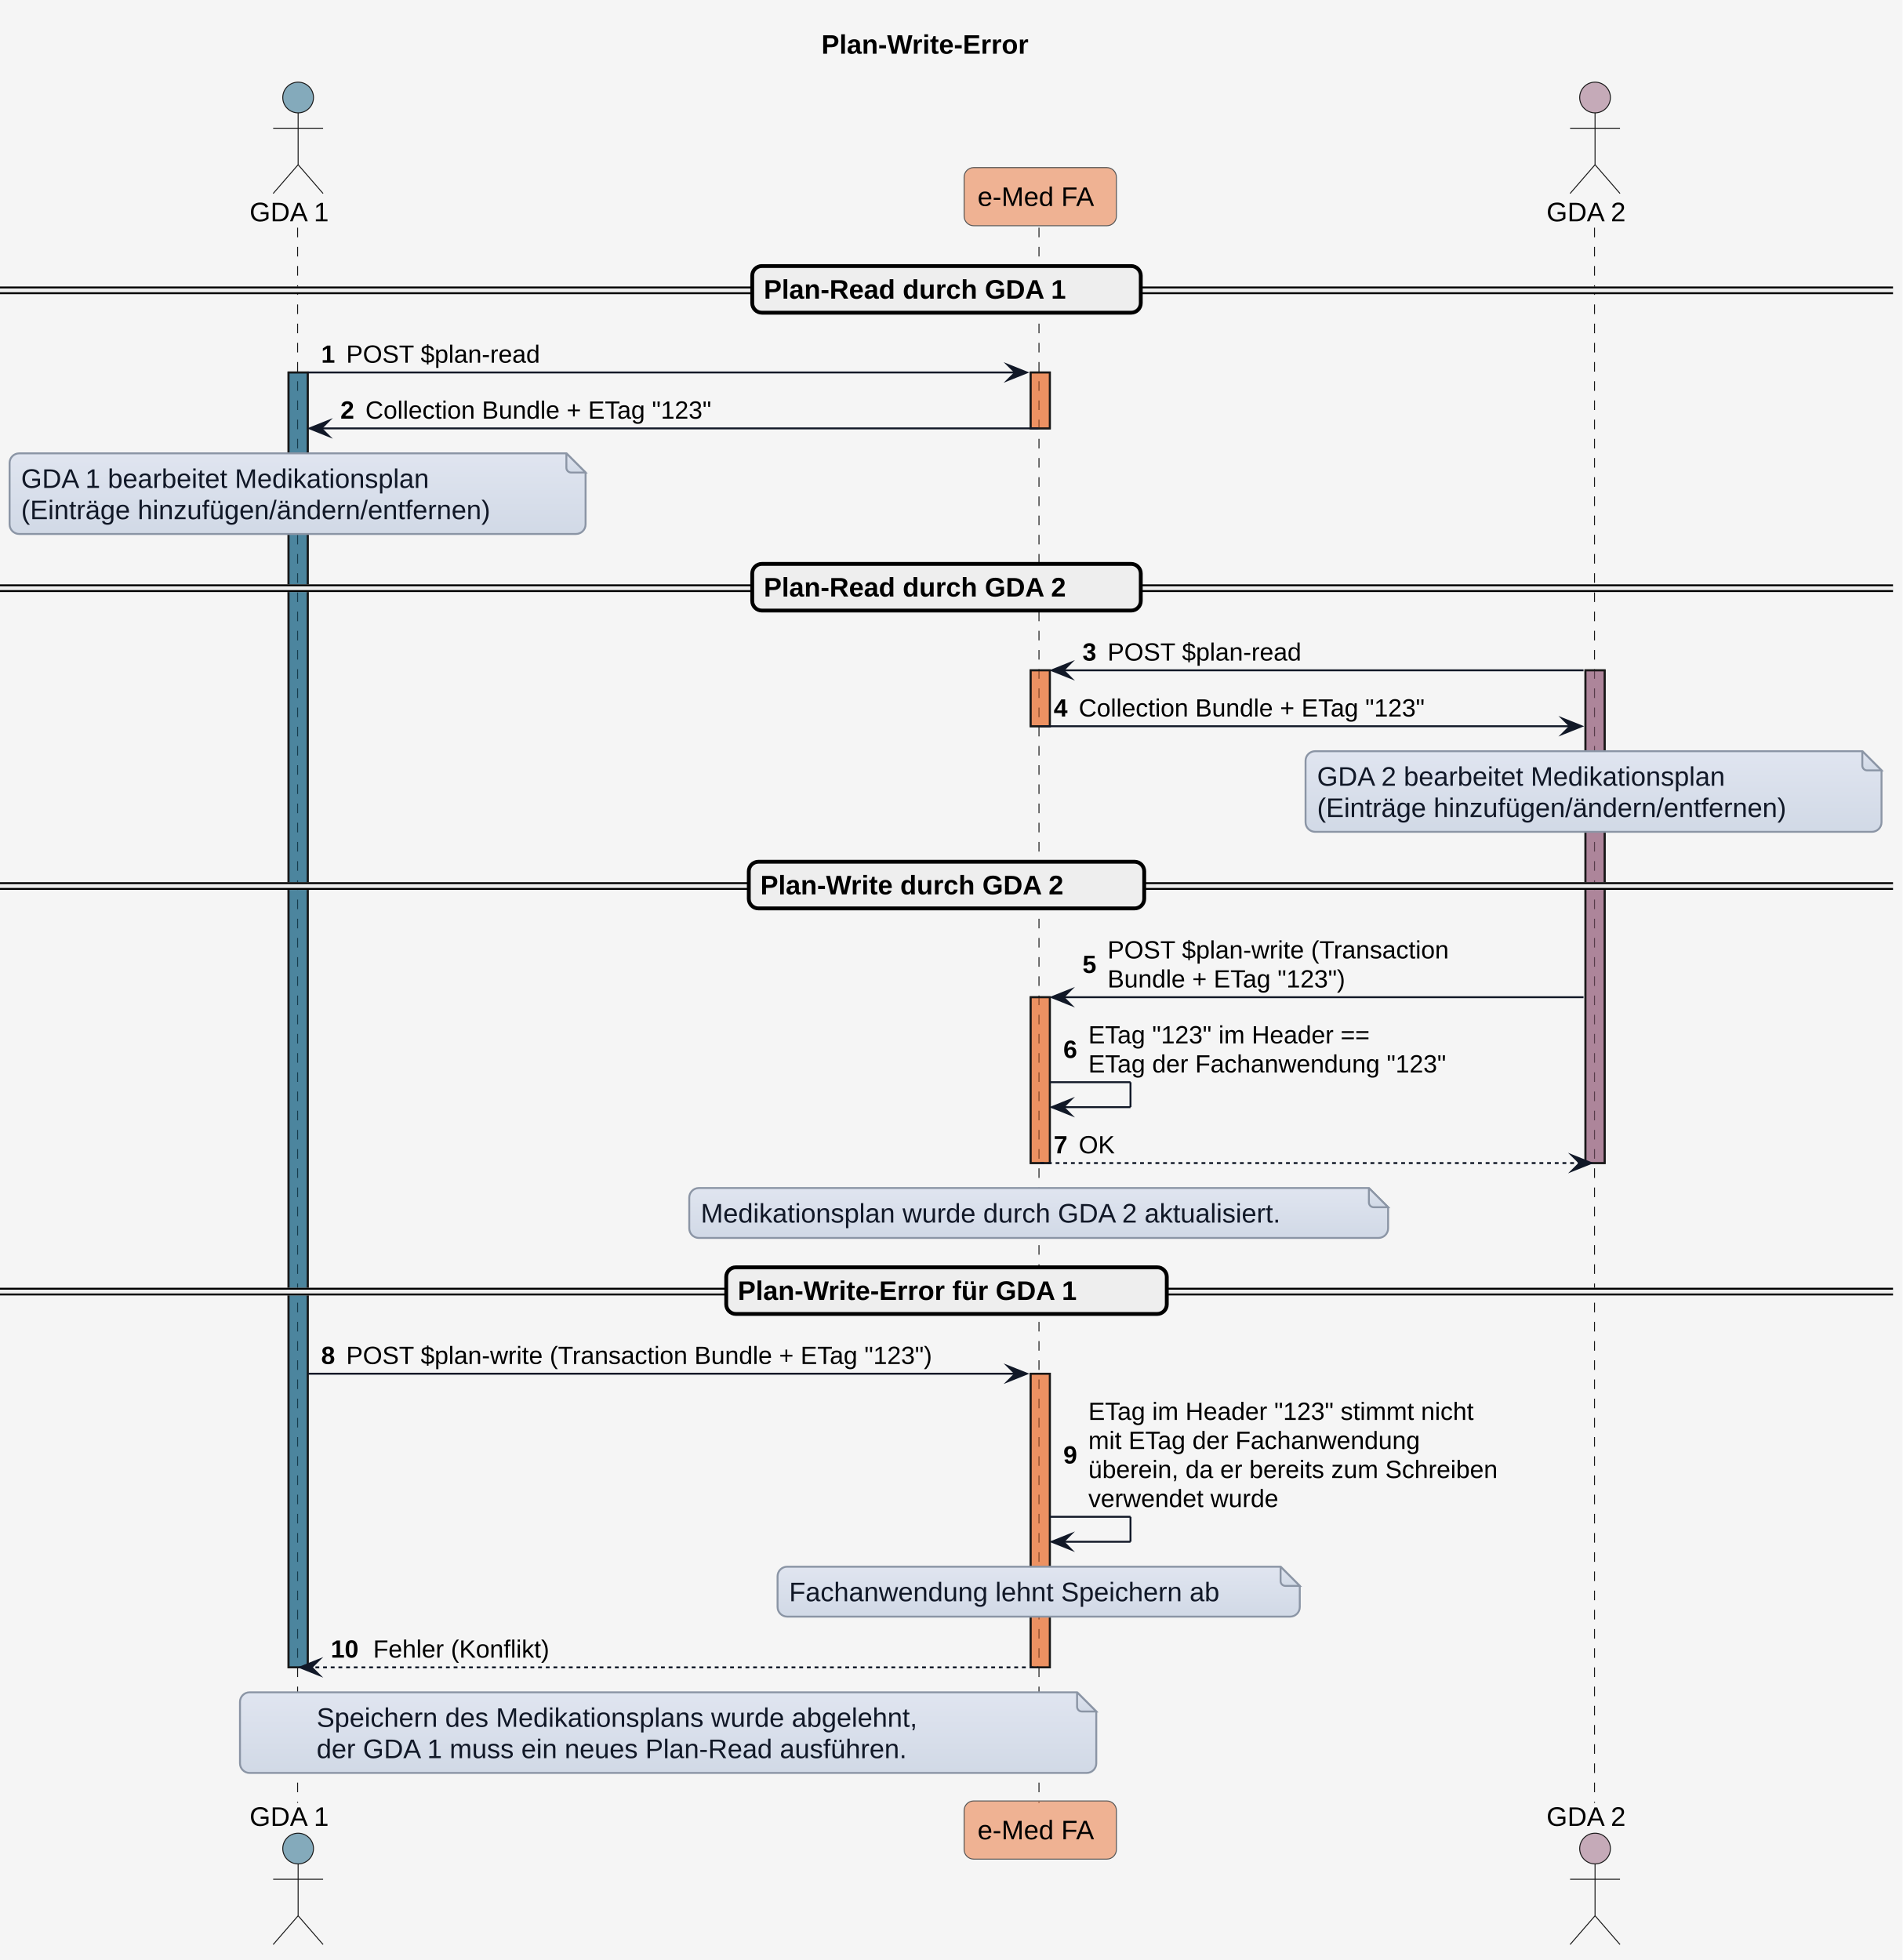
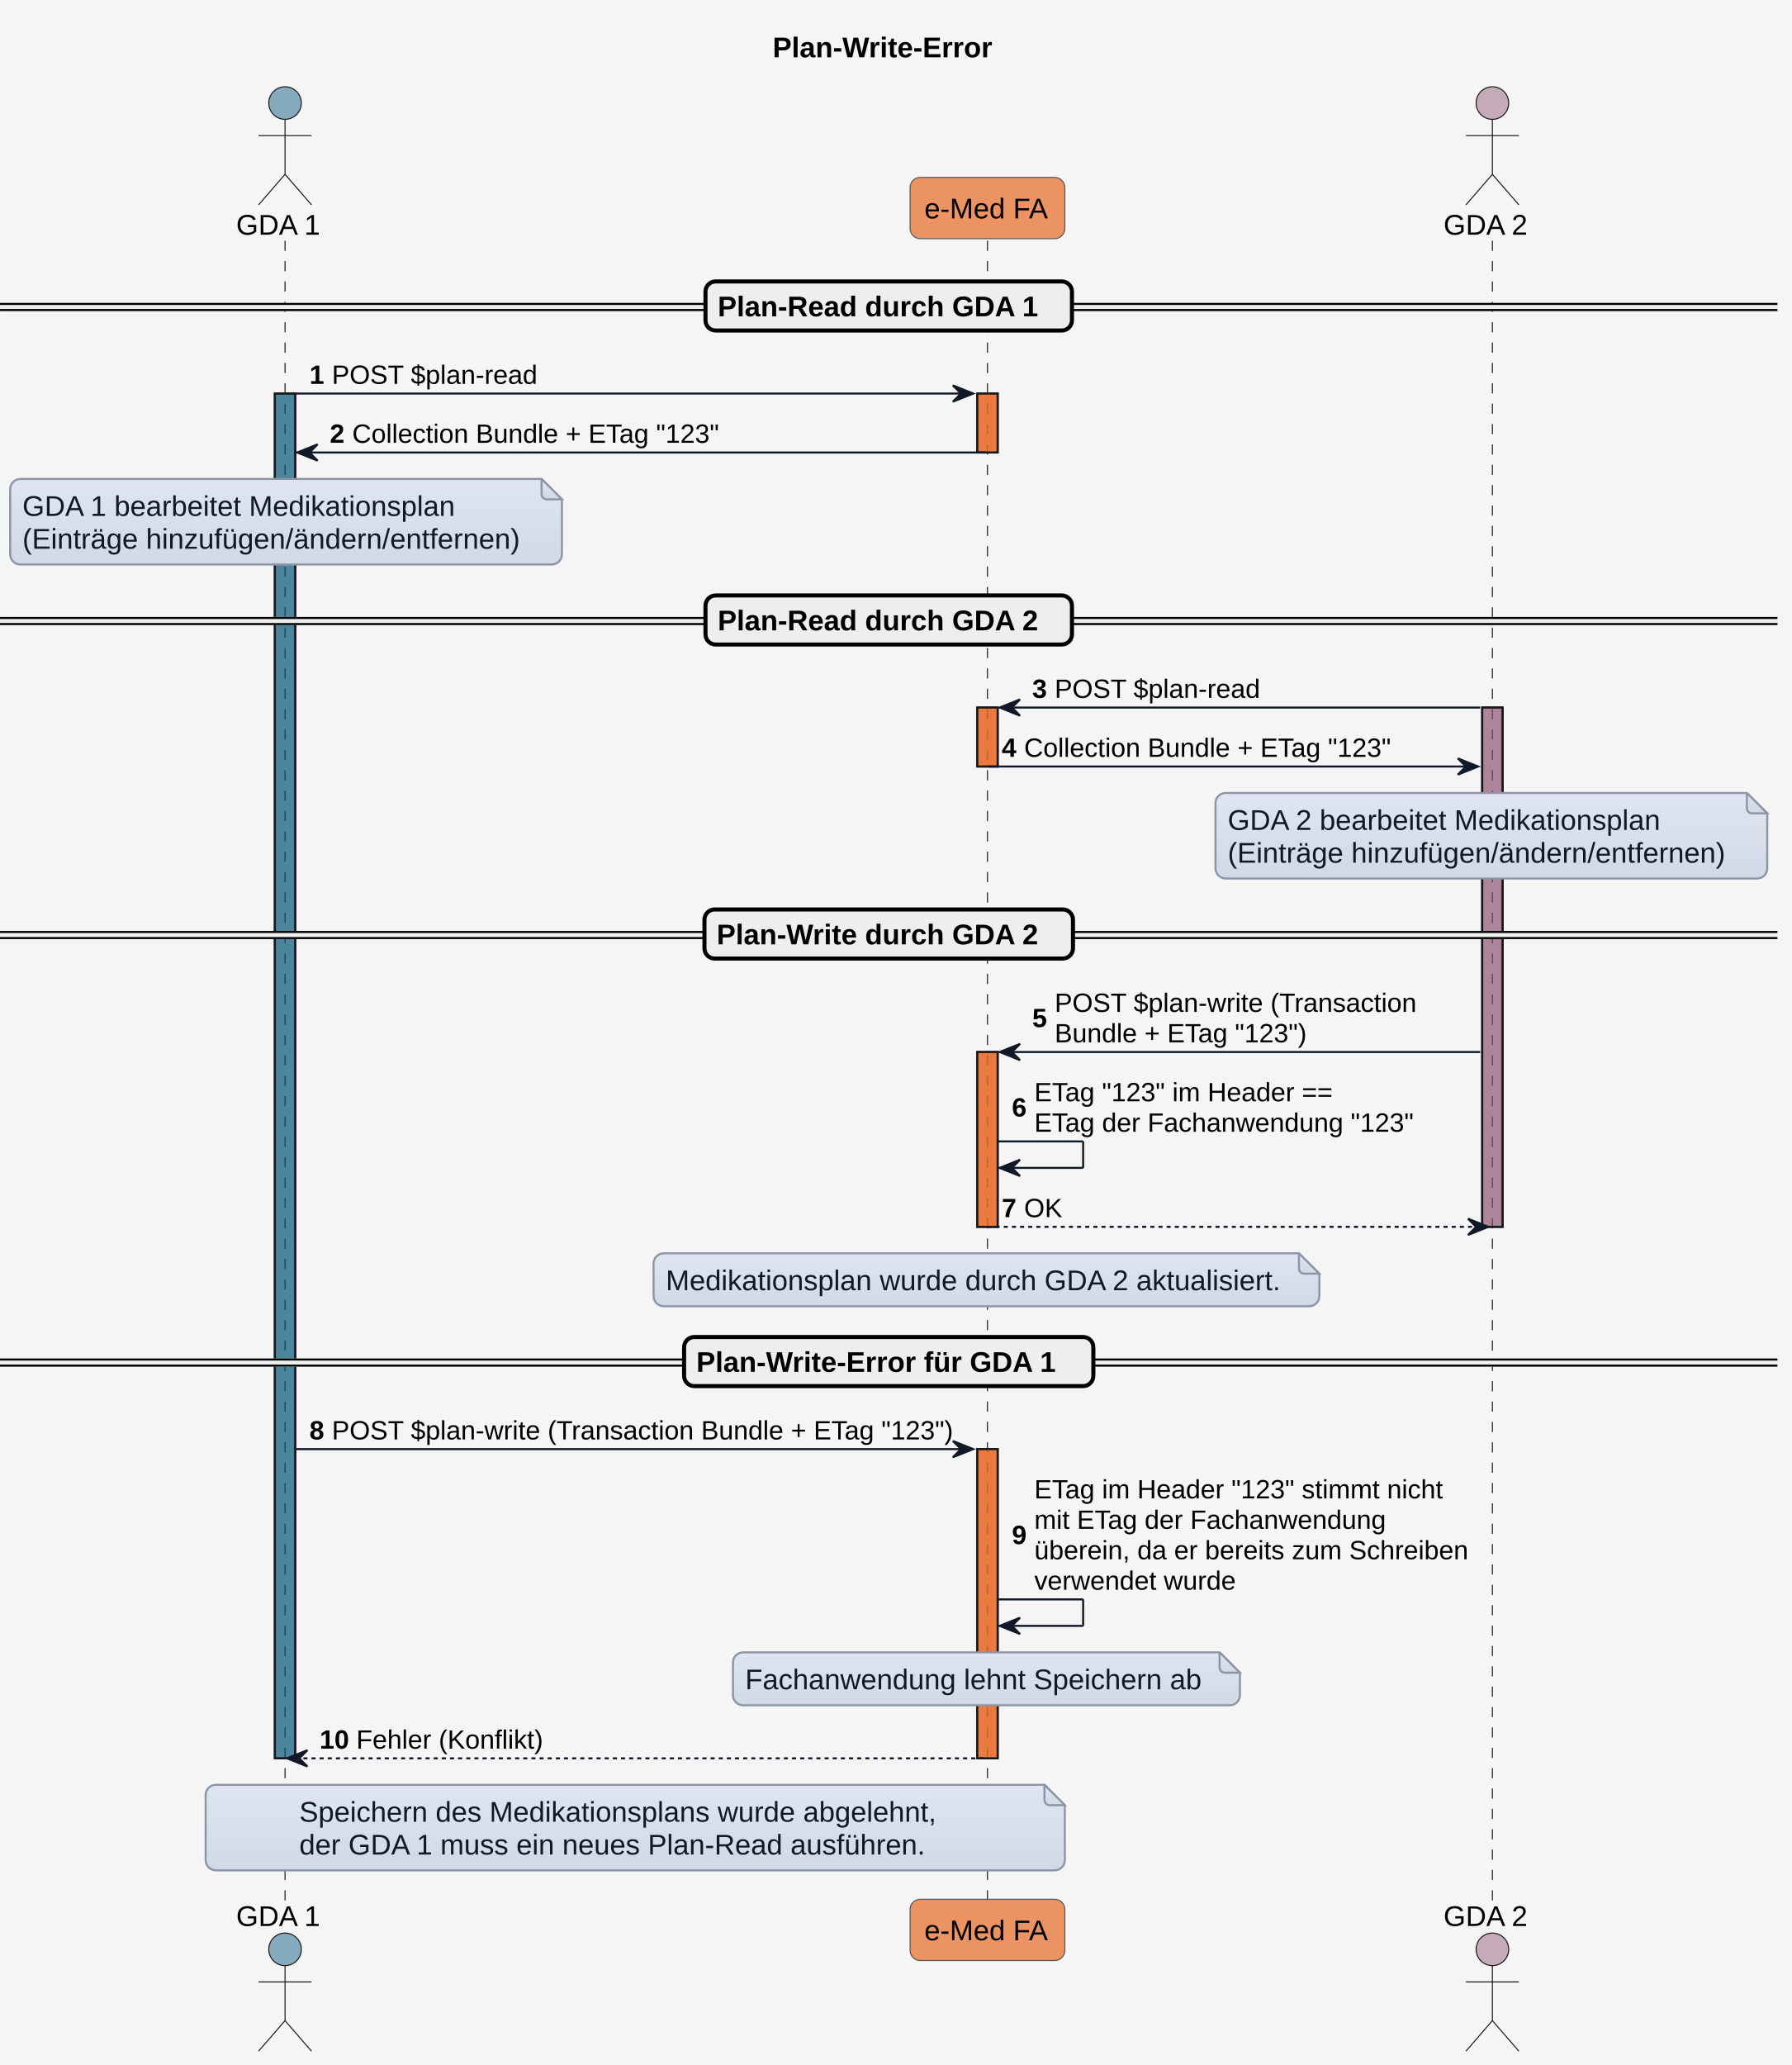
- <svg xmlns="http://www.w3.org/2000/svg" version="1.1" data-diagram-type="SEQUENCE" style="width:991px;height:1021px;background:#F5F5F5;" width="991px" height="1021px" viewBox="0 0 991 1021" zoomAndPan="magnify" preserveAspectRatio="none" contentStyleType="text/css">
+ <svg xmlns="http://www.w3.org/2000/svg" contentStyleType="text/css" height="1014px" preserveAspectRatio="none" style="width:880px;height:1014px;background:#F5F5F5;" version="1.1" viewBox="0 0 880 1014" width="880px" zoomAndPan="magnify">
  <defs>
-     <linearGradient x1="50%" y1="0%" x2="50%" y2="100%" id="g1egyhm8u6nmd50">
-       <stop stop-color="#E0E5F0" offset="0%" />
-       <stop stop-color="#D1D9E6" offset="100%" />
+     <linearGradient id="g1235dnqmjfot60" x1="50%" x2="50%" y1="0%" y2="100%">
+       <stop offset="0%" stop-color="#E0E5F0" />
+       <stop offset="100%" stop-color="#D1D9E6" />
    </linearGradient>
  </defs>
  <g>
-     <rect x="0" y="0" width="991" height="1021" fill="#F5F5F5" style="stroke:none;stroke-width:1;" />
-     <g class="title" data-source-line="1">
-       <text x="427.832" y="27.995" fill="#000000" font-size="14" lengthAdjust="spacing" textLength="129.322" font-weight="700" font-family="'Arial'">Plan-Write-Error</text>
-     </g>
-     <g>
-       <rect x="150.282" y="194.023" width="10" height="674.531" fill="#156082" fill-opacity="0.502" style="stroke:#181818;stroke-width:1;" />
-     </g>
-     <g>
-       <rect x="536.821" y="194.023" width="10" height="29.133" fill="#E97132" fill-opacity="0.502" style="stroke:#181818;stroke-width:1;" />
-     </g>
-     <g>
-       <rect x="536.821" y="349.18" width="10" height="29.133" fill="#E97132" fill-opacity="0.502" style="stroke:#181818;stroke-width:1;" />
-     </g>
-     <g>
-       <rect x="536.821" y="519.469" width="10" height="86.398" fill="#E97132" fill-opacity="0.502" style="stroke:#181818;stroke-width:1;" />
-     </g>
-     <g>
-       <rect x="536.821" y="715.594" width="10" height="152.961" fill="#E97132" fill-opacity="0.502" style="stroke:#181818;stroke-width:1;" />
-     </g>
-     <g>
-       <rect x="825.788" y="349.18" width="10" height="256.688" fill="#96607D" fill-opacity="0.502" style="stroke:#181818;stroke-width:1;" />
-     </g>
-     <g class="participant-lifeline" data-qualified-name="GDA_1" data-entity-uid="part1" id="part1-lifeline" data-source-line="52">
-       <g>
-         <rect x="151.282" y="118.594" width="8" height="820.555" fill="#000000" fill-opacity="0" />
-         <line x1="155" y1="118.594" x2="155" y2="939.148" style="stroke:#181818;stroke-width:0.5;stroke-dasharray:5,5;" />
-       </g>
-     </g>
-     <g class="participant-lifeline" data-qualified-name="eMed_FA" data-entity-uid="part2" id="part2-lifeline" data-source-line="53">
-       <g>
-         <rect x="537.821" y="118.594" width="8" height="820.555" fill="#000000" fill-opacity="0" />
-         <line x1="541.159" y1="118.594" x2="541.159" y2="939.148" style="stroke:#181818;stroke-width:0.5;stroke-dasharray:5,5;" />
-       </g>
-     </g>
-     <g class="participant-lifeline" data-qualified-name="GDA_2" data-entity-uid="part3" id="part3-lifeline" data-source-line="54">
-       <g>
-         <rect x="826.788" y="118.594" width="8" height="820.555" fill="#000000" fill-opacity="0" />
-         <line x1="830.506" y1="118.594" x2="830.506" y2="939.148" style="stroke:#181818;stroke-width:0.5;stroke-dasharray:5,5;" />
-       </g>
-     </g>
-     <g class="participant participant-head" data-qualified-name="GDA_1" data-entity-uid="part1" id="part1-head" data-source-line="52">
-       <text x="130" y="115.292" fill="#000000" font-size="14" lengthAdjust="spacing" textLength="44.563" font-family="'Arial'">GDA 1</text>
-       <ellipse cx="155.282" cy="50.797" rx="8" ry="8" fill="#156082" fill-opacity="0.502" style="stroke:#181818;stroke-width:0.5;" />
-       <path d="M155.282,58.797 L155.282,85.797 M142.282,66.797 L168.282,66.797 M155.282,85.797 L142.282,100.797 M155.282,85.797 L168.282,100.797" style="stroke:#181818;stroke-width:0.5;" fill="none" />
-     </g>
-     <g class="participant participant-tail" data-qualified-name="GDA_1" data-entity-uid="part1" id="part1-tail" data-source-line="52">
-       <text x="130" y="951.144" fill="#000000" font-size="14" lengthAdjust="spacing" textLength="44.563" font-family="'Arial'">GDA 1</text>
-       <ellipse cx="155.282" cy="962.945" rx="8" ry="8" fill="#156082" fill-opacity="0.502" style="stroke:#181818;stroke-width:0.5;" />
-       <path d="M155.282,970.945 L155.282,997.945 M142.282,978.945 L168.282,978.945 M155.282,997.945 L142.282,1012.945 M155.282,997.945 L168.282,1012.945" style="stroke:#181818;stroke-width:0.5;" fill="none" />
-     </g>
-     <g class="participant participant-head" data-qualified-name="eMed_FA" data-entity-uid="part2" id="part2-head" data-source-line="53">
-       <rect x="502.159" y="87.297" width="79.324" height="30.297" fill="#E97132" fill-opacity="0.502" style="stroke:#555555;stroke-width:0.5;" rx="5" ry="5" />
-       <text x="509.159" y="107.292" fill="#000000" font-size="14" lengthAdjust="spacing" textLength="65.324" font-family="'Arial'">e-Med FA</text>
-     </g>
-     <g class="participant participant-tail" data-qualified-name="eMed_FA" data-entity-uid="part2" id="part2-tail" data-source-line="53">
-       <rect x="502.159" y="938.148" width="79.324" height="30.297" fill="#E97132" fill-opacity="0.502" style="stroke:#555555;stroke-width:0.5;" rx="5" ry="5" />
-       <text x="509.159" y="958.144" fill="#000000" font-size="14" lengthAdjust="spacing" textLength="65.324" font-family="'Arial'">e-Med FA</text>
-     </g>
-     <g class="participant participant-head" data-qualified-name="GDA_2" data-entity-uid="part3" id="part3-head" data-source-line="54">
-       <text x="805.506" y="115.292" fill="#000000" font-size="14" lengthAdjust="spacing" textLength="44.563" font-family="'Arial'">GDA 2</text>
-       <ellipse cx="830.788" cy="50.797" rx="8" ry="8" fill="#96607D" fill-opacity="0.502" style="stroke:#181818;stroke-width:0.5;" />
-       <path d="M830.788,58.797 L830.788,85.797 M817.788,66.797 L843.788,66.797 M830.788,85.797 L817.788,100.797 M830.788,85.797 L843.788,100.797" style="stroke:#181818;stroke-width:0.5;" fill="none" />
-     </g>
-     <g class="participant participant-tail" data-qualified-name="GDA_2" data-entity-uid="part3" id="part3-tail" data-source-line="54">
-       <text x="805.506" y="951.144" fill="#000000" font-size="14" lengthAdjust="spacing" textLength="44.563" font-family="'Arial'">GDA 2</text>
-       <ellipse cx="830.788" cy="962.945" rx="8" ry="8" fill="#96607D" fill-opacity="0.502" style="stroke:#181818;stroke-width:0.5;" />
-       <path d="M830.788,970.945 L830.788,997.945 M817.788,978.945 L843.788,978.945 M830.788,997.945 L817.788,1012.945 M830.788,997.945 L843.788,1012.945" style="stroke:#181818;stroke-width:0.5;" fill="none" />
-     </g>
-     <g>
-       <rect x="150.282" y="194.023" width="10" height="674.531" fill="#156082" fill-opacity="0.502" style="stroke:#181818;stroke-width:1;" />
-     </g>
-     <g>
-       <rect x="536.821" y="194.023" width="10" height="29.133" fill="#E97132" fill-opacity="0.502" style="stroke:#181818;stroke-width:1;" />
-     </g>
-     <g>
-       <rect x="536.821" y="349.18" width="10" height="29.133" fill="#E97132" fill-opacity="0.502" style="stroke:#181818;stroke-width:1;" />
-     </g>
-     <g>
-       <rect x="536.821" y="519.469" width="10" height="86.398" fill="#E97132" fill-opacity="0.502" style="stroke:#181818;stroke-width:1;" />
-     </g>
-     <g>
-       <rect x="536.821" y="715.594" width="10" height="152.961" fill="#E97132" fill-opacity="0.502" style="stroke:#181818;stroke-width:1;" />
-     </g>
-     <g>
-       <rect x="825.788" y="349.18" width="10" height="256.688" fill="#96607D" fill-opacity="0.502" style="stroke:#181818;stroke-width:1;" />
-     </g>
-     <rect x="0" y="149.742" width="985.986" height="3" fill="#EEEEEE" style="stroke:#EEEEEE;stroke-width:1;" rx="5" ry="5" />
-     <line x1="0" y1="149.742" x2="985.986" y2="149.742" style="stroke:#000000;stroke-width:1;" />
-     <line x1="0" y1="152.742" x2="985.986" y2="152.742" style="stroke:#000000;stroke-width:1;" />
-     <rect x="391.808" y="138.594" width="202.371" height="24.297" fill="#EEEEEE" style="stroke:#000000;stroke-width:2;" rx="5" ry="5" />
-     <text x="397.808" y="155.589" fill="#000000" font-size="14" lengthAdjust="spacing" textLength="183.497" font-weight="700" font-family="'Arial'">Plan-Read durch GDA 1</text>
-     <g class="message" data-entity-1="part1" data-entity-2="part2" id="msg1" data-source-line="60">
-       <polygon points="524.821,190.023,534.821,194.023,524.821,198.023,528.821,194.023" fill="#111827" style="stroke:#111827;stroke-width:1;stroke-linejoin:miter;stroke-miterlimit:10;" />
-       <line x1="160.282" y1="194.023" x2="530.821" y2="194.023" style="stroke:#111827;stroke-width:1;" />
-       <text x="167.282" y="188.958" fill="#000000" font-size="13" lengthAdjust="spacing" textLength="9.045" font-weight="700" font-family="'Arial'">1</text>
-       <text x="180.327" y="188.958" fill="#000000" font-size="13" lengthAdjust="spacing" textLength="108.989" font-family="'Arial'">POST $plan-read</text>
-     </g>
-     <g class="message" data-entity-1="part2" data-entity-2="part1" id="msg2" data-source-line="64">
-       <polygon points="171.282,219.156,161.282,223.156,171.282,227.156,167.282,223.156" fill="#111827" style="stroke:#111827;stroke-width:1;stroke-linejoin:miter;stroke-miterlimit:10;" />
-       <line x1="165.282" y1="223.156" x2="540.821" y2="223.156" style="stroke:#111827;stroke-width:1;" />
-       <text x="177.282" y="218.09" fill="#000000" font-size="13" lengthAdjust="spacing" textLength="9.045" font-weight="700" font-family="'Arial'">2</text>
-       <text x="190.327" y="218.09" fill="#000000" font-size="13" lengthAdjust="spacing" textLength="206.127" font-family="'Arial'">Collection Bundle + ETag "123"</text>
-     </g>
-     <path d="M5,241.156 L5,273.156 A5,5 0 0 0 10,278.156 L300,278.156 A5,5 0 0 0 305,273.156 L305,246.156 L295,236.156 L10,236.156 A5,5 0 0 0 5,241.156" style="stroke:#8B95A5;stroke-width:1;" fill="url(#g1egyhm8u6nmd50)" />
-     <path d="M295,236.156 L295,243.656 A2.5,2.5 0 0 0 297.5,246.156 L305,246.156 L295,236.156" style="stroke:#8B95A5;stroke-width:1;" fill="url(#g1egyhm8u6nmd50)" />
-     <text x="11" y="254.151" fill="#111827" font-size="14" lengthAdjust="spacing" textLength="240.775" font-family="'Arial'">GDA 1 bearbeitet Medikationsplan</text>
-     <text x="11" y="270.448" fill="#111827" font-size="14" lengthAdjust="spacing" textLength="279.986" font-family="'Arial'">(Einträge hinzufügen/ändern/entfernen)</text>
-     <rect x="0" y="304.898" width="985.986" height="3" fill="#EEEEEE" style="stroke:#EEEEEE;stroke-width:1;" rx="5" ry="5" />
-     <line x1="0" y1="304.898" x2="985.986" y2="304.898" style="stroke:#000000;stroke-width:1;" />
-     <line x1="0" y1="307.898" x2="985.986" y2="307.898" style="stroke:#000000;stroke-width:1;" />
-     <rect x="391.808" y="293.75" width="202.371" height="24.297" fill="#EEEEEE" style="stroke:#000000;stroke-width:2;" rx="5" ry="5" />
-     <text x="397.808" y="310.745" fill="#000000" font-size="14" lengthAdjust="spacing" textLength="183.497" font-weight="700" font-family="'Arial'">Plan-Read durch GDA 2</text>
-     <g class="message" data-entity-1="part3" data-entity-2="part2" id="msg3" data-source-line="74">
-       <polygon points="557.821,345.18,547.821,349.18,557.821,353.18,553.821,349.18" fill="#111827" style="stroke:#111827;stroke-width:1;stroke-linejoin:miter;stroke-miterlimit:10;" />
-       <line x1="551.821" y1="349.18" x2="824.788" y2="349.18" style="stroke:#111827;stroke-width:1;" />
-       <text x="563.821" y="344.114" fill="#000000" font-size="13" lengthAdjust="spacing" textLength="9.045" font-weight="700" font-family="'Arial'">3</text>
-       <text x="576.866" y="344.114" fill="#000000" font-size="13" lengthAdjust="spacing" textLength="108.989" font-family="'Arial'">POST $plan-read</text>
-     </g>
-     <g class="message" data-entity-1="part2" data-entity-2="part3" id="msg4" data-source-line="79">
-       <polygon points="813.788,374.312,823.788,378.312,813.788,382.312,817.788,378.312" fill="#111827" style="stroke:#111827;stroke-width:1;stroke-linejoin:miter;stroke-miterlimit:10;" />
-       <line x1="541.821" y1="378.312" x2="819.788" y2="378.312" style="stroke:#111827;stroke-width:1;" />
-       <text x="548.821" y="373.247" fill="#000000" font-size="13" lengthAdjust="spacing" textLength="9.045" font-weight="700" font-family="'Arial'">4</text>
-       <text x="561.866" y="373.247" fill="#000000" font-size="13" lengthAdjust="spacing" textLength="206.127" font-family="'Arial'">Collection Bundle + ETag "123"</text>
-     </g>
-     <path d="M680,396.312 L680,428.312 A5,5 0 0 0 685,433.312 L975,433.312 A5,5 0 0 0 980,428.312 L980,401.312 L970,391.312 L685,391.312 A5,5 0 0 0 680,396.312" style="stroke:#8B95A5;stroke-width:1;" fill="url(#g1egyhm8u6nmd50)" />
-     <path d="M970,391.312 L970,398.812 A2.5,2.5 0 0 0 972.5,401.312 L980,401.312 L970,391.312" style="stroke:#8B95A5;stroke-width:1;" fill="url(#g1egyhm8u6nmd50)" />
-     <text x="686" y="409.308" fill="#111827" font-size="14" lengthAdjust="spacing" textLength="240.775" font-family="'Arial'">GDA 2 bearbeitet Medikationsplan</text>
-     <text x="686" y="425.604" fill="#111827" font-size="14" lengthAdjust="spacing" textLength="279.986" font-family="'Arial'">(Einträge hinzufügen/ändern/entfernen)</text>
-     <rect x="0" y="460.055" width="985.986" height="3" fill="#EEEEEE" style="stroke:#EEEEEE;stroke-width:1;" rx="5" ry="5" />
-     <line x1="0" y1="460.055" x2="985.986" y2="460.055" style="stroke:#000000;stroke-width:1;" />
-     <line x1="0" y1="463.055" x2="985.986" y2="463.055" style="stroke:#000000;stroke-width:1;" />
-     <rect x="390.013" y="448.906" width="205.96" height="24.297" fill="#EEEEEE" style="stroke:#000000;stroke-width:2;" rx="5" ry="5" />
-     <text x="396.013" y="465.901" fill="#000000" font-size="14" lengthAdjust="spacing" textLength="187.086" font-weight="700" font-family="'Arial'">Plan-Write durch GDA 2</text>
-     <g class="message" data-entity-1="part3" data-entity-2="part2" id="msg5" data-source-line="89">
-       <polygon points="557.821,515.469,547.821,519.469,557.821,523.469,553.821,519.469" fill="#111827" style="stroke:#111827;stroke-width:1;stroke-linejoin:miter;stroke-miterlimit:10;" />
-       <line x1="551.821" y1="519.469" x2="824.788" y2="519.469" style="stroke:#111827;stroke-width:1;" />
-       <text x="563.821" y="506.836" fill="#000000" font-size="13" lengthAdjust="spacing" textLength="9.045" font-weight="700" font-family="'Arial'">5</text>
-       <text x="576.866" y="499.27" fill="#000000" font-size="13" lengthAdjust="spacing" textLength="197.596" font-family="'Arial'">POST $plan-write (Transaction</text>
-       <text x="576.866" y="514.403" fill="#000000" font-size="13" lengthAdjust="spacing" textLength="142.765" font-family="'Arial'">Bundle + ETag "123")</text>
-     </g>
-     <g class="message" data-entity-1="part2" data-entity-2="part2" id="msg6" data-source-line="92">
-       <line x1="546.821" y1="563.734" x2="588.821" y2="563.734" style="stroke:#111827;stroke-width:1;" />
-       <line x1="588.821" y1="563.734" x2="588.821" y2="576.734" style="stroke:#111827;stroke-width:1;" />
-       <line x1="547.821" y1="576.734" x2="588.821" y2="576.734" style="stroke:#111827;stroke-width:1;" />
-       <polygon points="557.821,572.734,547.821,576.734,557.821,580.734,553.821,576.734" fill="#111827" style="stroke:#111827;stroke-width:1;stroke-linejoin:miter;stroke-miterlimit:10;" />
-       <text x="553.821" y="551.102" fill="#000000" font-size="13" lengthAdjust="spacing" textLength="9.045" font-weight="700" font-family="'Arial'">6</text>
-       <text x="566.866" y="543.536" fill="#000000" font-size="13" lengthAdjust="spacing" textLength="171.069" font-family="'Arial'">ETag "123" im Header ==</text>
-       <text x="566.866" y="558.668" fill="#000000" font-size="13" lengthAdjust="spacing" textLength="210.025" font-family="'Arial'">ETag der Fachanwendung "123"</text>
-     </g>
-     <g class="message" data-entity-1="part2" data-entity-2="part3" id="msg7" data-source-line="93">
-       <polygon points="818.788,601.867,828.788,605.867,818.788,609.867,822.788,605.867" fill="#111827" style="stroke:#111827;stroke-width:1;stroke-linejoin:miter;stroke-miterlimit:10;" />
-       <line x1="541.821" y1="605.867" x2="824.788" y2="605.867" style="stroke:#111827;stroke-width:1;stroke-dasharray:2,2;" />
-       <text x="548.821" y="600.801" fill="#000000" font-size="13" lengthAdjust="spacing" textLength="9.045" font-weight="700" font-family="'Arial'">7</text>
-       <text x="561.866" y="600.801" fill="#000000" font-size="13" lengthAdjust="spacing" textLength="18.757" font-family="'Arial'">OK</text>
-     </g>
-     <path d="M359,623.867 L359,639.867 A5,5 0 0 0 364,644.867 L718,644.867 A5,5 0 0 0 723,639.867 L723,628.867 L713,618.867 L364,618.867 A5,5 0 0 0 359,623.867" style="stroke:#8B95A5;stroke-width:1;" fill="url(#g1egyhm8u6nmd50)" />
-     <path d="M713,618.867 L713,626.367 A2.5,2.5 0 0 0 715.5,628.867 L723,628.867 L713,618.867" style="stroke:#8B95A5;stroke-width:1;" fill="url(#g1egyhm8u6nmd50)" />
-     <text x="365" y="636.862" fill="#111827" font-size="14" lengthAdjust="spacing" textLength="343.424" font-family="'Arial'">Medikationsplan wurde durch GDA 2 aktualisiert.</text>
-     <rect x="0" y="671.312" width="985.986" height="3" fill="#EEEEEE" style="stroke:#EEEEEE;stroke-width:1;" rx="5" ry="5" />
-     <line x1="0" y1="671.312" x2="985.986" y2="671.312" style="stroke:#000000;stroke-width:1;" />
-     <line x1="0" y1="674.312" x2="985.986" y2="674.312" style="stroke:#000000;stroke-width:1;" />
-     <rect x="378.259" y="660.164" width="229.469" height="24.297" fill="#EEEEEE" style="stroke:#000000;stroke-width:2;" rx="5" ry="5" />
-     <text x="384.259" y="677.159" fill="#000000" font-size="14" lengthAdjust="spacing" textLength="210.595" font-weight="700" font-family="'Arial'">Plan-Write-Error für GDA 1</text>
-     <g class="message" data-entity-1="part1" data-entity-2="part2" id="msg8" data-source-line="104">
-       <polygon points="524.821,711.594,534.821,715.594,524.821,719.594,528.821,715.594" fill="#111827" style="stroke:#111827;stroke-width:1;stroke-linejoin:miter;stroke-miterlimit:10;" />
-       <line x1="160.282" y1="715.594" x2="530.821" y2="715.594" style="stroke:#111827;stroke-width:1;" />
-       <text x="167.282" y="710.528" fill="#000000" font-size="13" lengthAdjust="spacing" textLength="9.045" font-weight="700" font-family="'Arial'">8</text>
-       <text x="180.327" y="710.528" fill="#000000" font-size="13" lengthAdjust="spacing" textLength="344.494" font-family="'Arial'">POST $plan-write (Transaction Bundle + ETag "123")</text>
-     </g>
-     <g class="message" data-entity-1="part2" data-entity-2="part2" id="msg9" data-source-line="107">
-       <line x1="546.821" y1="790.125" x2="588.821" y2="790.125" style="stroke:#111827;stroke-width:1;" />
-       <line x1="588.821" y1="790.125" x2="588.821" y2="803.125" style="stroke:#111827;stroke-width:1;" />
-       <line x1="547.821" y1="803.125" x2="588.821" y2="803.125" style="stroke:#111827;stroke-width:1;" />
-       <polygon points="557.821,799.125,547.821,803.125,557.821,807.125,553.821,803.125" fill="#111827" style="stroke:#111827;stroke-width:1;stroke-linejoin:miter;stroke-miterlimit:10;" />
-       <text x="553.821" y="762.36" fill="#000000" font-size="13" lengthAdjust="spacing" textLength="9.045" font-weight="700" font-family="'Arial'">9</text>
-       <text x="566.866" y="739.661" fill="#000000" font-size="13" lengthAdjust="spacing" textLength="231.658" font-family="'Arial'">ETag im Header "123" stimmt nicht</text>
-       <text x="566.866" y="754.793" fill="#000000" font-size="13" lengthAdjust="spacing" textLength="194.625" font-family="'Arial'">mit ETag der Fachanwendung</text>
-       <text x="566.866" y="769.926" fill="#000000" font-size="13" lengthAdjust="spacing" textLength="241.922" font-family="'Arial'">überein, da er bereits zum Schreiben</text>
-       <text x="566.866" y="785.059" fill="#000000" font-size="13" lengthAdjust="spacing" textLength="113.852" font-family="'Arial'">verwendet wurde</text>
-     </g>
-     <path d="M405,821.125 L405,837.125 A5,5 0 0 0 410,842.125 L672,842.125 A5,5 0 0 0 677,837.125 L677,826.125 L667,816.125 L410,816.125 A5,5 0 0 0 405,821.125" style="stroke:#8B95A5;stroke-width:1;" fill="url(#g1egyhm8u6nmd50)" />
-     <path d="M667,816.125 L667,823.625 A2.5,2.5 0 0 0 669.5,826.125 L677,826.125 L667,816.125" style="stroke:#8B95A5;stroke-width:1;" fill="url(#g1egyhm8u6nmd50)" />
-     <text x="411" y="834.12" fill="#111827" font-size="14" lengthAdjust="spacing" textLength="251.754" font-family="'Arial'">Fachanwendung lehnt Speichern ab</text>
-     <g class="message" data-entity-1="part2" data-entity-2="part1" id="msg10" data-source-line="111">
-       <polygon points="166.282,864.555,156.282,868.555,166.282,872.555,162.282,868.555" fill="#111827" style="stroke:#111827;stroke-width:1;stroke-linejoin:miter;stroke-miterlimit:10;" />
-       <line x1="160.282" y1="868.555" x2="540.821" y2="868.555" style="stroke:#111827;stroke-width:1;stroke-dasharray:2,2;" />
-       <text x="172.282" y="863.489" fill="#000000" font-size="13" lengthAdjust="spacing" textLength="18.091" font-weight="700" font-family="'Arial'">10</text>
-       <text x="194.373" y="863.489" fill="#000000" font-size="13" lengthAdjust="spacing" textLength="104.089" font-family="'Arial'">Fehler (Konflikt)</text>
-     </g>
-     <path d="M125,886.555 L125,918.555 A5,5 0 0 0 130,923.555 L566,923.555 A5,5 0 0 0 571,918.555 L571,891.555 L561,881.555 L130,881.555 A5,5 0 0 0 125,886.555" style="stroke:#8B95A5;stroke-width:1;" fill="url(#g1egyhm8u6nmd50)" />
-     <path d="M561,881.555 L561,889.055 A2.5,2.5 0 0 0 563.5,891.555 L571,891.555 L561,881.555" style="stroke:#8B95A5;stroke-width:1;" fill="url(#g1egyhm8u6nmd50)" />
-     <text x="164.913" y="899.55" fill="#111827" font-size="14" lengthAdjust="spacing" textLength="353.206" font-family="'Arial'">Speichern des Medikationsplans wurde abgelehnt,</text>
-     <text x="164.913" y="915.847" fill="#111827" font-size="14" lengthAdjust="spacing" textLength="341.018" font-family="'Arial'">der GDA 1 muss ein neues Plan-Read ausführen.</text>
+     <rect fill="#F5F5F5" height="1014" style="stroke:none;stroke-width:1.0;" width="880" x="0" y="0" />
+     <text fill="#000000" font-family="Arial" font-size="14" font-weight="bold" lengthAdjust="spacing" textLength="113" x="379.5" y="28.132">Plan-Write-Error</text>
+     <rect fill="#156082" fill-opacity="0.502" height="670.17" style="stroke:#181818;stroke-width:1.0;" width="10" x="135" y="193.245" />
+     <rect fill="#E97232" fill-opacity="0.741" height="28.949" style="stroke:#181818;stroke-width:1.0;" width="10" x="480" y="193.245" />
+     <rect fill="#E97232" fill-opacity="0.741" height="28.949" style="stroke:#181818;stroke-width:1.0;" width="10" x="480" y="347.438" />
+     <rect fill="#E97232" fill-opacity="0.741" height="85.846" style="stroke:#181818;stroke-width:1.0;" width="10" x="480" y="516.58" />
+     <rect fill="#E97232" fill-opacity="0.741" height="151.842" style="stroke:#181818;stroke-width:1.0;" width="10" x="480" y="711.572" />
+     <rect fill="#96607D" fill-opacity="0.502" height="254.988" style="stroke:#181818;stroke-width:1.0;" width="10" x="728" y="347.438" />
+     <line style="stroke:#181818;stroke-width:0.5;stroke-dasharray:5.0,5.0;" x1="140" x2="140" y1="118.197" y2="933.612" />
+     <line style="stroke:#181818;stroke-width:0.5;stroke-dasharray:5.0,5.0;" x1="485" x2="485" y1="118.197" y2="933.612" />
+     <line style="stroke:#181818;stroke-width:0.5;stroke-dasharray:5.0,5.0;" x1="733" x2="733" y1="118.197" y2="933.612" />
+     <text fill="#000000" font-family="Arial" font-size="14" lengthAdjust="spacing" textLength="42" x="116" y="115.231">GDA 1</text>
+     <ellipse cx="140" cy="50.599" fill="#156082" fill-opacity="0.502" rx="8" ry="8" style="stroke:#181818;stroke-width:0.5;" />
+     <path d="M140,58.599 L140,85.599 M127,66.599 L153,66.599 M140,85.599 L127,100.599 M140,85.599 L153,100.599 " fill="none" style="stroke:#181818;stroke-width:0.5;" />
+     <text fill="#000000" font-family="Arial" font-size="14" lengthAdjust="spacing" textLength="42" x="116" y="945.744">GDA 1</text>
+     <ellipse cx="140" cy="957.21" fill="#156082" fill-opacity="0.502" rx="8" ry="8" style="stroke:#181818;stroke-width:0.5;" />
+     <path d="M140,965.21 L140,992.21 M127,973.21 L153,973.21 M140,992.21 L127,1007.21 M140,992.21 L153,1007.21 " fill="none" style="stroke:#181818;stroke-width:0.5;" />
+     <rect fill="#E97232" fill-opacity="0.741" height="30.099" rx="5" ry="5" style="stroke:#555555;stroke-width:0.5;" width="76" x="447" y="87.099" />
+     <text fill="#000000" font-family="Arial" font-size="14" lengthAdjust="spacing" textLength="62" x="454" y="107.231">e-Med FA</text>
+     <rect fill="#E97232" fill-opacity="0.741" height="30.099" rx="5" ry="5" style="stroke:#555555;stroke-width:0.5;" width="76" x="447" y="932.612" />
+     <text fill="#000000" font-family="Arial" font-size="14" lengthAdjust="spacing" textLength="62" x="454" y="952.744">e-Med FA</text>
+     <text fill="#000000" font-family="Arial" font-size="14" lengthAdjust="spacing" textLength="42" x="709" y="115.231">GDA 2</text>
+     <ellipse cx="733" cy="50.599" fill="#96607D" fill-opacity="0.502" rx="8" ry="8" style="stroke:#181818;stroke-width:0.5;" />
+     <path d="M733,58.599 L733,85.599 M720,66.599 L746,66.599 M733,85.599 L720,100.599 M733,85.599 L746,100.599 " fill="none" style="stroke:#181818;stroke-width:0.5;" />
+     <text fill="#000000" font-family="Arial" font-size="14" lengthAdjust="spacing" textLength="42" x="709" y="945.744">GDA 2</text>
+     <ellipse cx="733" cy="957.21" fill="#96607D" fill-opacity="0.502" rx="8" ry="8" style="stroke:#181818;stroke-width:0.5;" />
+     <path d="M733,965.21 L733,992.21 M720,973.21 L746,973.21 M733,992.21 L720,1007.21 M733,992.21 L746,1007.21 " fill="none" style="stroke:#181818;stroke-width:0.5;" />
+     <rect fill="#156082" fill-opacity="0.502" height="670.17" style="stroke:#181818;stroke-width:1.0;" width="10" x="135" y="193.245" />
+     <rect fill="#E97232" fill-opacity="0.741" height="28.949" style="stroke:#181818;stroke-width:1.0;" width="10" x="480" y="193.245" />
+     <rect fill="#E97232" fill-opacity="0.741" height="28.949" style="stroke:#181818;stroke-width:1.0;" width="10" x="480" y="347.438" />
+     <rect fill="#E97232" fill-opacity="0.741" height="85.846" style="stroke:#181818;stroke-width:1.0;" width="10" x="480" y="516.58" />
+     <rect fill="#E97232" fill-opacity="0.741" height="151.842" style="stroke:#181818;stroke-width:1.0;" width="10" x="480" y="711.572" />
+     <rect fill="#96607D" fill-opacity="0.502" height="254.988" style="stroke:#181818;stroke-width:1.0;" width="10" x="728" y="347.438" />
+     <rect fill="#EEEEEE" height="3" rx="5" ry="5" style="stroke:#EEEEEE;stroke-width:1.0;" width="873" x="0" y="149.247" />
+     <line style="stroke:#000000;stroke-width:1.0;" x1="0" x2="873" y1="149.247" y2="149.247" />
+     <line style="stroke:#000000;stroke-width:1.0;" x1="0" x2="873" y1="152.247" y2="152.247" />
+     <rect fill="#EEEEEE" height="24.099" rx="5" ry="5" style="stroke:#000000;stroke-width:2.0;" width="180" x="346.5" y="138.197" />
+     <text fill="#000000" font-family="Arial" font-size="14" font-weight="bold" lengthAdjust="spacing" textLength="162" x="352.5" y="155.329">Plan-Read durch GDA 1</text>
+     <polygon fill="#111827" points="468,189.245,478,193.245,468,197.245,472,193.245" style="stroke:#111827;stroke-width:1.0;" />
+     <line style="stroke:#111827;stroke-width:1.0;" x1="145" x2="474" y1="193.245" y2="193.245" />
+     <text fill="#000000" font-family="Arial" font-size="13" font-weight="bold" lengthAdjust="spacing" textLength="7" x="152" y="188.49">1</text>
+     <text fill="#000000" font-family="Arial" font-size="13" lengthAdjust="spacing" textLength="99" x="163" y="188.49">POST $plan-read</text>
+     <polygon fill="#111827" points="156,218.193,146,222.193,156,226.193,152,222.193" style="stroke:#111827;stroke-width:1.0;" />
+     <line style="stroke:#111827;stroke-width:1.0;" x1="150" x2="484" y1="222.193" y2="222.193" />
+     <text fill="#000000" font-family="Arial" font-size="13" font-weight="bold" lengthAdjust="spacing" textLength="7" x="162" y="217.439">2</text>
+     <text fill="#000000" font-family="Arial" font-size="13" lengthAdjust="spacing" textLength="182" x="173" y="217.439">Collection Bundle + ETag "123"</text>
+     <path d="M5,240.193 L5,272.193 A5,5 0 0 0 10,277.193 L271,277.193 A5,5 0 0 0 276,272.193 L276,245.193 L266,235.193 L10,235.193 A5,5 0 0 0 5,240.193 " fill="url(#g1235dnqmjfot60)" style="stroke:#8B95A5;stroke-width:1.0;" />
+     <path d="M266,235.193 L266,242.693 A2.5,2.5 0 0 0 268.5,245.193 L276,245.193 L266,235.193 " fill="url(#g1235dnqmjfot60)" style="stroke:#8B95A5;stroke-width:1.0;" />
+     <text fill="#111827" font-family="Arial" font-size="14" lengthAdjust="spacing" textLength="216" x="11" y="253.325">GDA 1 bearbeitet Medikationsplan</text>
+     <text fill="#111827" font-family="Arial" font-size="14" lengthAdjust="spacing" textLength="250" x="11" y="269.424">(Einträge hinzufügen/ändern/entfernen)</text>
+     <rect fill="#EEEEEE" height="3" rx="5" ry="5" style="stroke:#EEEEEE;stroke-width:1.0;" width="873" x="0" y="303.44" />
+     <line style="stroke:#000000;stroke-width:1.0;" x1="0" x2="873" y1="303.44" y2="303.44" />
+     <line style="stroke:#000000;stroke-width:1.0;" x1="0" x2="873" y1="306.44" y2="306.44" />
+     <rect fill="#EEEEEE" height="24.099" rx="5" ry="5" style="stroke:#000000;stroke-width:2.0;" width="180" x="346.5" y="292.391" />
+     <text fill="#000000" font-family="Arial" font-size="14" font-weight="bold" lengthAdjust="spacing" textLength="162" x="352.5" y="309.522">Plan-Read durch GDA 2</text>
+     <polygon fill="#111827" points="501,343.438,491,347.438,501,351.438,497,347.438" style="stroke:#111827;stroke-width:1.0;" />
+     <line style="stroke:#111827;stroke-width:1.0;" x1="495" x2="727" y1="347.438" y2="347.438" />
+     <text fill="#000000" font-family="Arial" font-size="13" font-weight="bold" lengthAdjust="spacing" textLength="7" x="507" y="342.683">3</text>
+     <text fill="#000000" font-family="Arial" font-size="13" lengthAdjust="spacing" textLength="99" x="518" y="342.683">POST $plan-read</text>
+     <polygon fill="#111827" points="716,372.387,726,376.387,716,380.387,720,376.387" style="stroke:#111827;stroke-width:1.0;" />
+     <line style="stroke:#111827;stroke-width:1.0;" x1="485" x2="722" y1="376.387" y2="376.387" />
+     <text fill="#000000" font-family="Arial" font-size="13" font-weight="bold" lengthAdjust="spacing" textLength="7" x="492" y="371.632">4</text>
+     <text fill="#000000" font-family="Arial" font-size="13" lengthAdjust="spacing" textLength="182" x="503" y="371.632">Collection Bundle + ETag "123"</text>
+     <path d="M597,394.387 L597,426.387 A5,5 0 0 0 602,431.387 L863,431.387 A5,5 0 0 0 868,426.387 L868,399.387 L858,389.387 L602,389.387 A5,5 0 0 0 597,394.387 " fill="url(#g1235dnqmjfot60)" style="stroke:#8B95A5;stroke-width:1.0;" />
+     <path d="M858,389.387 L858,396.887 A2.5,2.5 0 0 0 860.5,399.387 L868,399.387 L858,389.387 " fill="url(#g1235dnqmjfot60)" style="stroke:#8B95A5;stroke-width:1.0;" />
+     <text fill="#111827" font-family="Arial" font-size="14" lengthAdjust="spacing" textLength="216" x="603" y="407.519">GDA 2 bearbeitet Medikationsplan</text>
+     <text fill="#111827" font-family="Arial" font-size="14" lengthAdjust="spacing" textLength="250" x="603" y="423.617">(Einträge hinzufügen/ändern/entfernen)</text>
+     <rect fill="#EEEEEE" height="3" rx="5" ry="5" style="stroke:#EEEEEE;stroke-width:1.0;" width="873" x="0" y="457.633" />
+     <line style="stroke:#000000;stroke-width:1.0;" x1="0" x2="873" y1="457.633" y2="457.633" />
+     <line style="stroke:#000000;stroke-width:1.0;" x1="0" x2="873" y1="460.633" y2="460.633" />
+     <rect fill="#EEEEEE" height="24.099" rx="5" ry="5" style="stroke:#000000;stroke-width:2.0;" width="181" x="346" y="446.584" />
+     <text fill="#000000" font-family="Arial" font-size="14" font-weight="bold" lengthAdjust="spacing" textLength="163" x="352" y="463.716">Plan-Write durch GDA 2</text>
+     <polygon fill="#111827" points="501,512.58,491,516.58,501,520.58,497,516.58" style="stroke:#111827;stroke-width:1.0;" />
+     <line style="stroke:#111827;stroke-width:1.0;" x1="495" x2="727" y1="516.58" y2="516.58" />
+     <text fill="#000000" font-family="Arial" font-size="13" font-weight="bold" lengthAdjust="spacing" textLength="7" x="507" y="504.351">5</text>
+     <text fill="#000000" font-family="Arial" font-size="13" lengthAdjust="spacing" textLength="176" x="518" y="496.877">POST $plan-write (Transaction</text>
+     <text fill="#000000" font-family="Arial" font-size="13" lengthAdjust="spacing" textLength="125" x="518" y="511.825">Bundle + ETag "123")</text>
+     <line style="stroke:#111827;stroke-width:1.0;" x1="490" x2="532" y1="560.477" y2="560.477" />
+     <line style="stroke:#111827;stroke-width:1.0;" x1="532" x2="532" y1="560.477" y2="573.477" />
+     <line style="stroke:#111827;stroke-width:1.0;" x1="491" x2="532" y1="573.477" y2="573.477" />
+     <polygon fill="#111827" points="501,569.477,491,573.477,501,577.477,497,573.477" style="stroke:#111827;stroke-width:1.0;" />
+     <text fill="#000000" font-family="Arial" font-size="13" font-weight="bold" lengthAdjust="spacing" textLength="7" x="497" y="548.248">6</text>
+     <text fill="#000000" font-family="Arial" font-size="13" lengthAdjust="spacing" textLength="148" x="508" y="540.774">ETag "123" im Header ==</text>
+     <text fill="#000000" font-family="Arial" font-size="13" lengthAdjust="spacing" textLength="185" x="508" y="555.723">ETag der Fachanwendung "123"</text>
+     <polygon fill="#111827" points="721,598.426,731,602.426,721,606.426,725,602.426" style="stroke:#111827;stroke-width:1.0;" />
+     <line style="stroke:#111827;stroke-width:1.0;stroke-dasharray:2.0,2.0;" x1="485" x2="727" y1="602.426" y2="602.426" />
+     <text fill="#000000" font-family="Arial" font-size="13" font-weight="bold" lengthAdjust="spacing" textLength="7" x="492" y="597.671">7</text>
+     <text fill="#000000" font-family="Arial" font-size="13" lengthAdjust="spacing" textLength="19" x="503" y="597.671">OK</text>
+     <path d="M321,620.426 L321,636.426 A5,5 0 0 0 326,641.426 L643,641.426 A5,5 0 0 0 648,636.426 L648,625.426 L638,615.426 L326,615.426 A5,5 0 0 0 321,620.426 " fill="url(#g1235dnqmjfot60)" style="stroke:#8B95A5;stroke-width:1.0;" />
+     <path d="M638,615.426 L638,622.926 A2.5,2.5 0 0 0 640.5,625.426 L648,625.426 L638,615.426 " fill="url(#g1235dnqmjfot60)" style="stroke:#8B95A5;stroke-width:1.0;" />
+     <text fill="#111827" font-family="Arial" font-size="14" lengthAdjust="spacing" textLength="306" x="327" y="633.558">Medikationsplan wurde durch GDA 2 aktualisiert.</text>
+     <rect fill="#EEEEEE" height="3" rx="5" ry="5" style="stroke:#EEEEEE;stroke-width:1.0;" width="873" x="0" y="667.574" />
+     <line style="stroke:#000000;stroke-width:1.0;" x1="0" x2="873" y1="667.574" y2="667.574" />
+     <line style="stroke:#000000;stroke-width:1.0;" x1="0" x2="873" y1="670.574" y2="670.574" />
+     <rect fill="#EEEEEE" height="24.099" rx="5" ry="5" style="stroke:#000000;stroke-width:2.0;" width="201" x="336" y="656.525" />
+     <text fill="#000000" font-family="Arial" font-size="14" font-weight="bold" lengthAdjust="spacing" textLength="183" x="342" y="673.657">Plan-Write-Error für GDA 1</text>
+     <polygon fill="#111827" points="468,707.572,478,711.572,468,715.572,472,711.572" style="stroke:#111827;stroke-width:1.0;" />
+     <line style="stroke:#111827;stroke-width:1.0;" x1="145" x2="474" y1="711.572" y2="711.572" />
+     <text fill="#000000" font-family="Arial" font-size="13" font-weight="bold" lengthAdjust="spacing" textLength="7" x="152" y="706.817">8</text>
+     <text fill="#000000" font-family="Arial" font-size="13" lengthAdjust="spacing" textLength="305" x="163" y="706.817">POST $plan-write (Transaction Bundle + ETag "123")</text>
+     <line style="stroke:#111827;stroke-width:1.0;" x1="490" x2="532" y1="785.367" y2="785.367" />
+     <line style="stroke:#111827;stroke-width:1.0;" x1="532" x2="532" y1="785.367" y2="798.367" />
+     <line style="stroke:#111827;stroke-width:1.0;" x1="491" x2="532" y1="798.367" y2="798.367" />
+     <polygon fill="#111827" points="501,794.367,491,798.367,501,802.367,497,798.367" style="stroke:#111827;stroke-width:1.0;" />
+     <text fill="#000000" font-family="Arial" font-size="13" font-weight="bold" lengthAdjust="spacing" textLength="7" x="497" y="758.189">9</text>
+     <text fill="#000000" font-family="Arial" font-size="13" lengthAdjust="spacing" textLength="204" x="508" y="735.766">ETag im Header "123" stimmt nicht</text>
+     <text fill="#000000" font-family="Arial" font-size="13" lengthAdjust="spacing" textLength="172" x="508" y="750.715">mit ETag der Fachanwendung</text>
+     <text fill="#000000" font-family="Arial" font-size="13" lengthAdjust="spacing" textLength="213" x="508" y="765.664">überein, da er bereits zum Schreiben</text>
+     <text fill="#000000" font-family="Arial" font-size="13" lengthAdjust="spacing" textLength="95" x="508" y="780.612">verwendet wurde</text>
+     <path d="M360,816.367 L360,832.367 A5,5 0 0 0 365,837.367 L604,837.367 A5,5 0 0 0 609,832.367 L609,821.367 L599,811.367 L365,811.367 A5,5 0 0 0 360,816.367 " fill="url(#g1235dnqmjfot60)" style="stroke:#8B95A5;stroke-width:1.0;" />
+     <path d="M599,811.367 L599,818.867 A2.5,2.5 0 0 0 601.5,821.367 L609,821.367 L599,811.367 " fill="url(#g1235dnqmjfot60)" style="stroke:#8B95A5;stroke-width:1.0;" />
+     <text fill="#111827" font-family="Arial" font-size="14" lengthAdjust="spacing" textLength="228" x="366" y="829.499">Fachanwendung lehnt Speichern ab</text>
+     <polygon fill="#111827" points="151,859.415,141,863.415,151,867.415,147,863.415" style="stroke:#111827;stroke-width:1.0;" />
+     <line style="stroke:#111827;stroke-width:1.0;stroke-dasharray:2.0,2.0;" x1="145" x2="484" y1="863.415" y2="863.415" />
+     <text fill="#000000" font-family="Arial" font-size="13" font-weight="bold" lengthAdjust="spacing" textLength="14" x="157" y="858.66">10</text>
+     <text fill="#000000" font-family="Arial" font-size="13" lengthAdjust="spacing" textLength="91" x="175" y="858.66">Fehler (Konflikt)</text>
+     <path d="M101,881.415 L101,913.415 A5,5 0 0 0 106,918.415 L518,918.415 A5,5 0 0 0 523,913.415 L523,886.415 L513,876.415 L106,876.415 A5,5 0 0 0 101,881.415 " fill="url(#g1235dnqmjfot60)" style="stroke:#8B95A5;stroke-width:1.0;" />
+     <path d="M513,876.415 L513,883.915 A2.5,2.5 0 0 0 515.5,886.415 L523,886.415 L513,876.415 " fill="url(#g1235dnqmjfot60)" style="stroke:#8B95A5;stroke-width:1.0;" />
+     <text fill="#111827" font-family="Arial" font-size="14" lengthAdjust="spacing" textLength="317" x="147" y="894.546">Speichern des Medikationsplans wurde abgelehnt,</text>
+     <text fill="#111827" font-family="Arial" font-size="14" lengthAdjust="spacing" textLength="313" x="147" y="910.645">der GDA 1 muss ein neues Plan-Read ausführen.</text>
  </g>
</svg>
